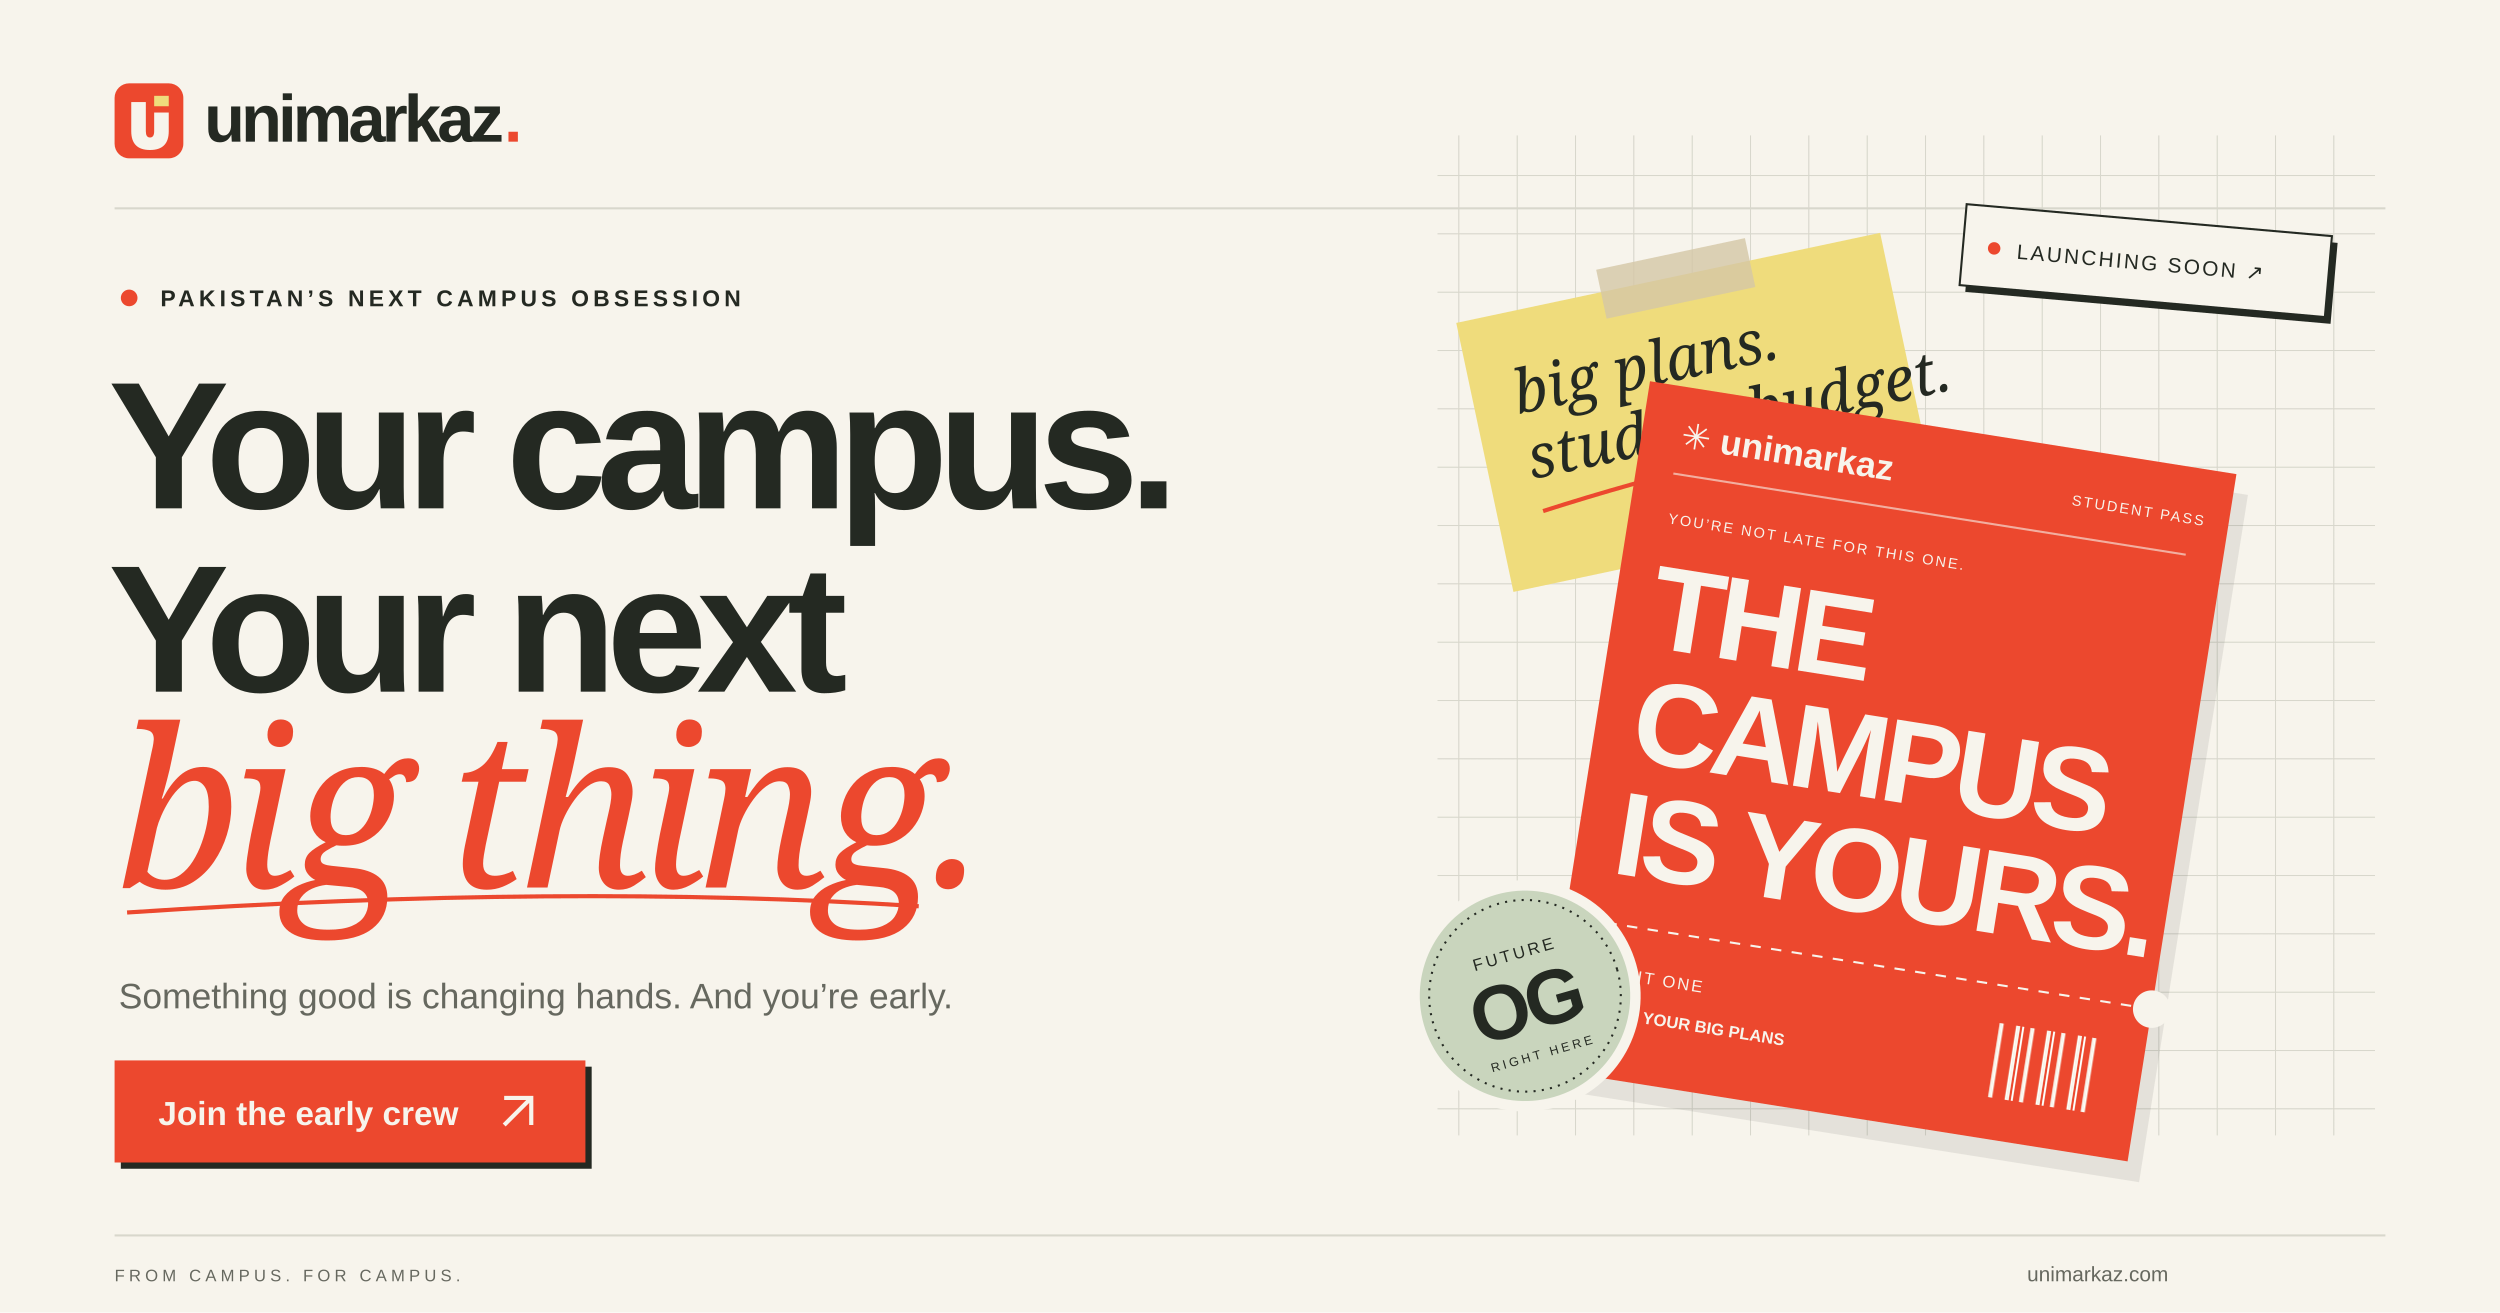
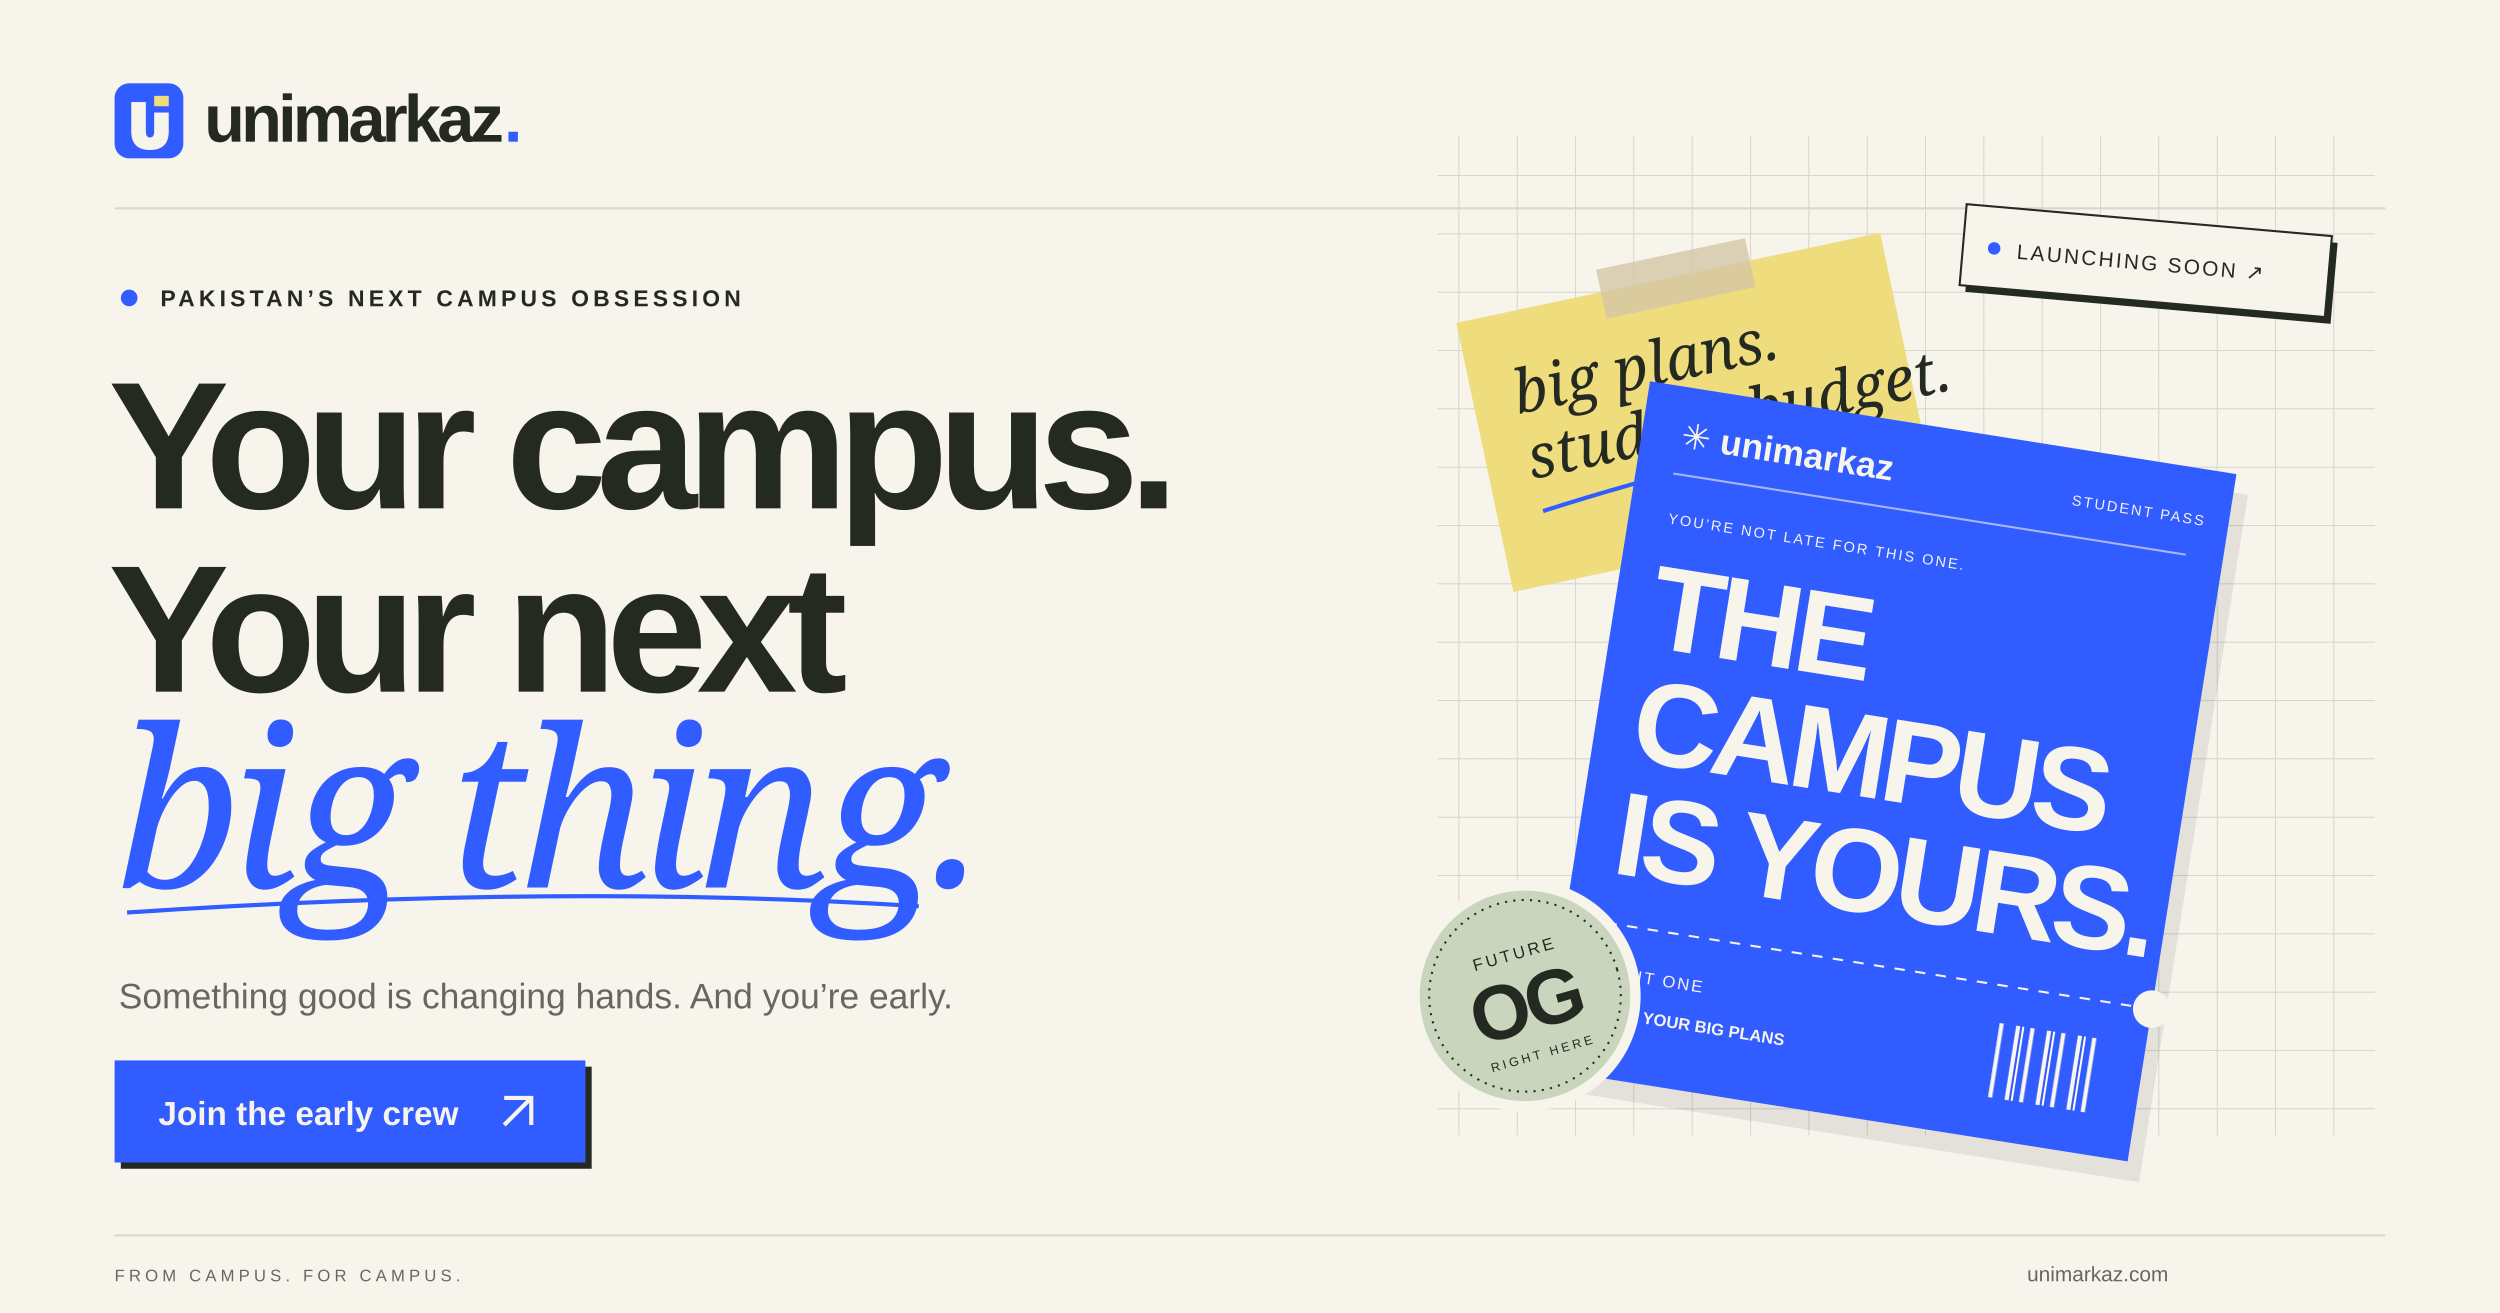
<svg xmlns="http://www.w3.org/2000/svg" width="1200" height="630" viewBox="0 0 1200 630">
  <defs>
    <pattern id="grid" width="28" height="28" patternUnits="userSpaceOnUse">
      <path d="M28 0H0V28" fill="none" stroke="#d8d7cc" stroke-width="1" />
    </pattern>
    <pattern id="barcode" width="15" height="40" patternUnits="userSpaceOnUse">
      <path d="M0 0v40m5-40v40m8-40v40m5-40v40" stroke="#f7f4ec" stroke-width="2" />
    </pattern>
  </defs>
+   <style>[fill="#ec482e"]{fill:#315cff}[stroke="#ec482e"]{stroke:#315cff}</style>
  <rect width="1200" height="630" fill="#f7f4ec" />
  <rect x="690" y="65" width="450" height="480" fill="url(#grid)" />
  <g transform="translate(55 40)">
    <rect width="33" height="36" rx="7" fill="#ec482e" />
    <path d="M8 9v14q0 9 9 9t9-9v-9h-7v9q0 3-2 3t-2-3V9Z" fill="#f7f4ec" />
    <path d="M19 6h7v5h-7Z" fill="#efdc7c" />
    <text x="43" y="28" font-family="Arial,sans-serif" font-size="32" font-weight="700" letter-spacing="-1.8" fill="#242922">unimarkaz<tspan fill="#ec482e">.</tspan>
    </text>
  </g>
  <path d="M55 100h1090" stroke="#d8d7cc" />
  <circle cx="62" cy="143" r="4" fill="#ec482e" />
  <text x="77" y="147" font-family="Arial,sans-serif" font-size="11" font-weight="600" letter-spacing="2" fill="#242922">PAKISTAN’S NEXT CAMPUS OBSESSION</text>
  <g fill="#242922" font-family="Arial,sans-serif" font-size="87" font-weight="700" letter-spacing="-5">
    <text x="52" y="244">Your campus.</text>
    <text x="52" y="332">Your next</text>
  </g>
  <text x="56" y="426" font-family="Georgia,serif" font-style="italic" font-size="106" letter-spacing="-5" fill="#ec482e">big thing.</text>
  <path d="M61 438q210-14 380-3" fill="none" stroke="#ec482e" stroke-width="2" />
  <text x="57" y="484" font-family="Arial,sans-serif" font-size="17" fill="#66685f">Something good is changing hands. And you’re early.</text>
  <rect x="58" y="512" width="226" height="49" fill="#242922" />
  <rect x="55" y="509" width="226" height="49" fill="#ec482e" />
  <text x="76" y="540" font-family="Arial,sans-serif" font-size="16" font-weight="600" fill="#f7f4ec">Join the early crew</text>
  <path d="M242 540l13-13m-13 0h13v13" stroke="#f7f4ec" stroke-width="2" fill="none" />
  <g transform="translate(699 155) rotate(-12)">
    <rect width="208" height="132" fill="#efdc7c" />
    <rect x="71" y="-11" width="73" height="24" fill="#d4c6a6" fill-opacity=".8" />
    <text x="20" y="49" font-family="Georgia,serif" font-style="italic" font-size="29" fill="#242922">big plans.</text>
    <text x="20" y="81" font-family="Georgia,serif" font-style="italic" font-size="29" fill="#242922">student budget.</text>
    <path d="M22 97q90-9 158-4" fill="none" stroke="#ec482e" stroke-width="2" />
  </g>
  <g transform="translate(792 183) rotate(9)">
    <rect x="7" y="9" width="285" height="334" fill="#242922" fill-opacity=".09" />
    <rect width="285" height="334" fill="#ec482e" />
    <text x="19" y="29" font-family="Arial,sans-serif" font-size="17" font-weight="600" fill="#f7f4ec">✳ unimarkaz</text>
    <text x="209" y="27" font-family="Arial,sans-serif" font-size="7" letter-spacing="1" fill="#f7f4ec">STUDENT PASS</text>
    <path d="M18 42h249" stroke="#f7f4ec" stroke-opacity=".6" />
    <text x="19" y="66" font-family="Arial,sans-serif" font-size="7" letter-spacing="1" fill="#f7f4ec">YOU’RE NOT LATE FOR THIS ONE.</text>
    <g font-family="Arial,sans-serif" font-size="57" font-weight="800" letter-spacing="-3" fill="#f7f4ec">
      <text x="18" y="126">THE</text>
      <text x="18" y="181">CAMPUS</text>
      <text x="18" y="236">IS YOURS.</text>
    </g>
    <path d="M0 260h285" stroke="#f7f4ec" stroke-dasharray="5 5" />
    <circle cy="260" r="9" fill="#f7f4ec" />
    <circle cx="285" cy="260" r="9" fill="#f7f4ec" />
    <text x="18" y="286" font-family="Arial,sans-serif" font-size="8" letter-spacing="1" fill="#f7f4ec">ADMIT ONE</text>
    <text x="18" y="305" font-family="Arial,sans-serif" font-size="8" font-weight="600" fill="#f7f4ec">YOU + YOUR BIG PLANS</text>
    <rect x="212" y="278" width="53" height="36" fill="url(#barcode)" />
  </g>
  <g transform="translate(732 478) rotate(-16)">
    <circle r="53" fill="#c9d5bd" stroke="#f7f4ec" stroke-width="5" />
    <circle r="46" fill="none" stroke="#242922" stroke-dasharray="1 3" />
    <text y="-18" text-anchor="middle" font-family="Arial,sans-serif" font-size="8" letter-spacing="1.5" fill="#242922">FUTURE</text>
    <text y="17" text-anchor="middle" font-family="Arial,sans-serif" font-size="37" font-weight="700" letter-spacing="-2" fill="#242922">OG</text>
    <text y="31" text-anchor="middle" font-family="Arial,sans-serif" font-size="6" letter-spacing="1.5" fill="#242922">RIGHT HERE</text>
  </g>
  <g transform="translate(944 98) rotate(5)">
    <rect x="3" y="3" width="176" height="39" fill="#242922" />
    <rect width="176" height="39" fill="#f7f4ec" stroke="#242922" />
    <circle cx="15" cy="20" r="3" fill="#ec482e" />
    <text x="26" y="24" font-family="Arial,sans-serif" font-size="10" letter-spacing="1.1" fill="#242922">LAUNCHING SOON ↗</text>
  </g>
  <path d="M55 593h1090" stroke="#d8d7cc" />
  <text x="55" y="615" font-family="Arial,sans-serif" font-size="8" letter-spacing="2" fill="#66685f">FROM CAMPUS. FOR CAMPUS.</text>
  <text x="973" y="615" font-family="Arial,sans-serif" font-size="10" fill="#66685f">unimarkaz.com</text>
</svg>
